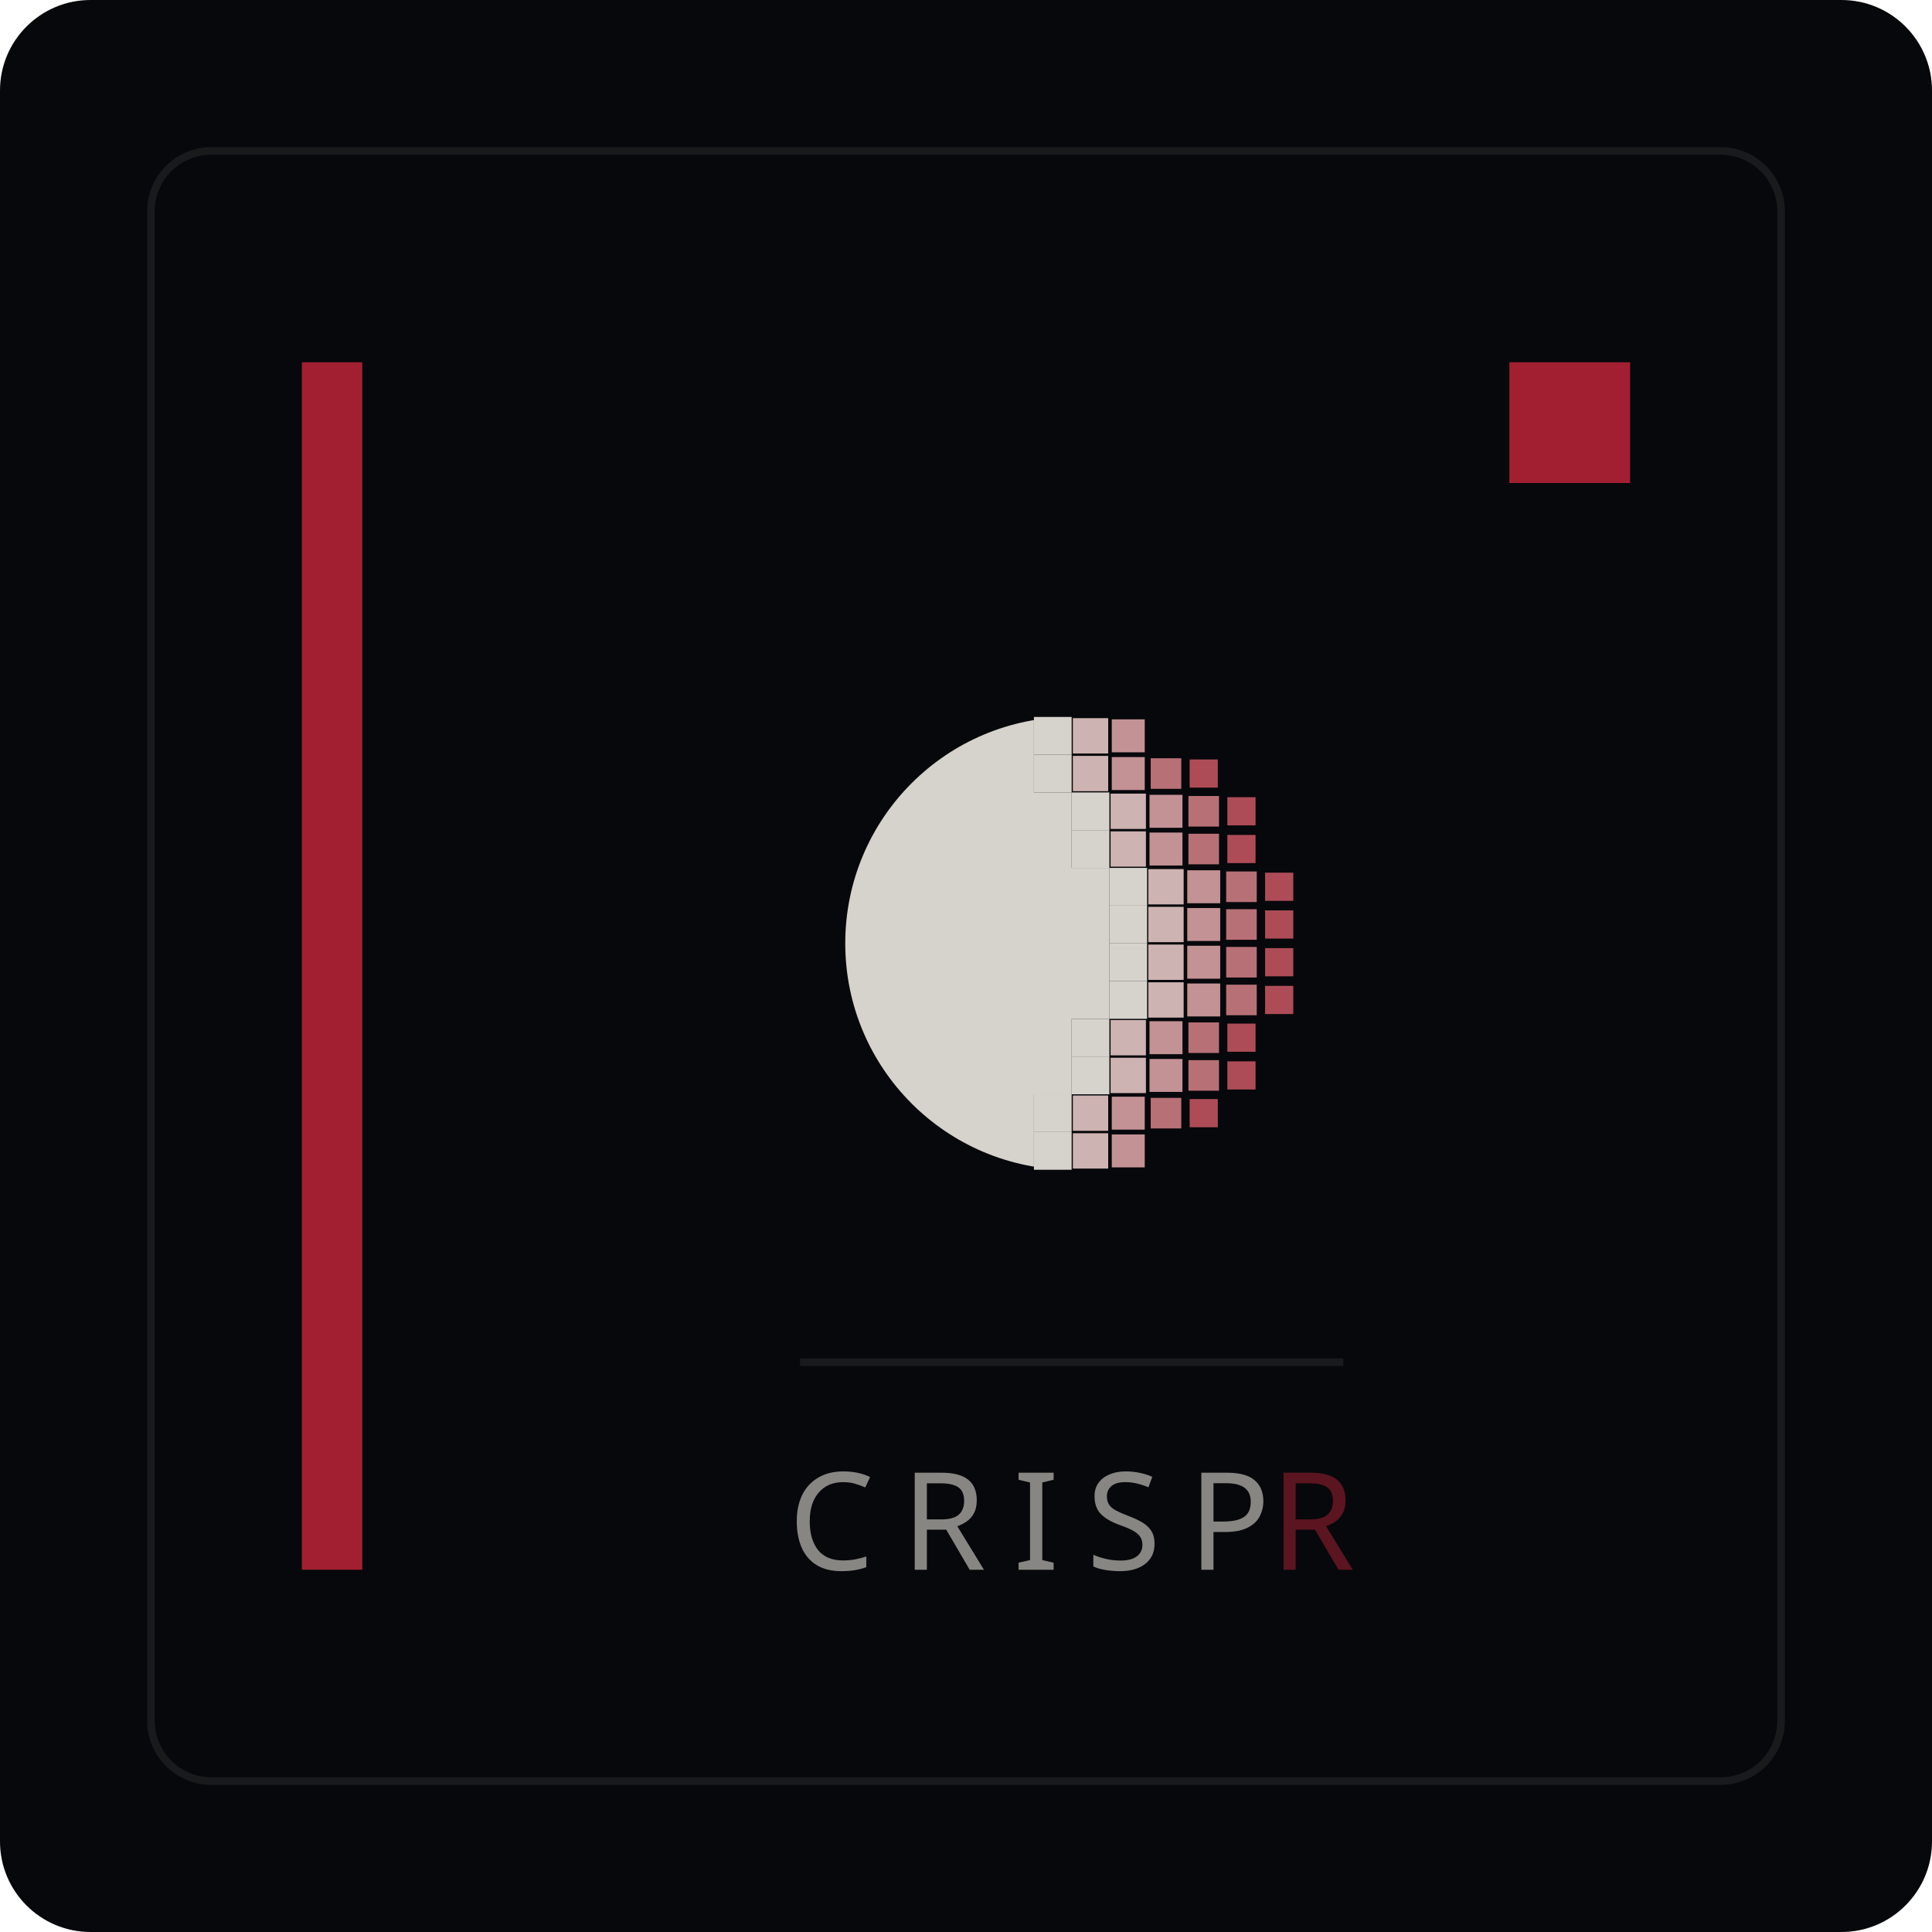
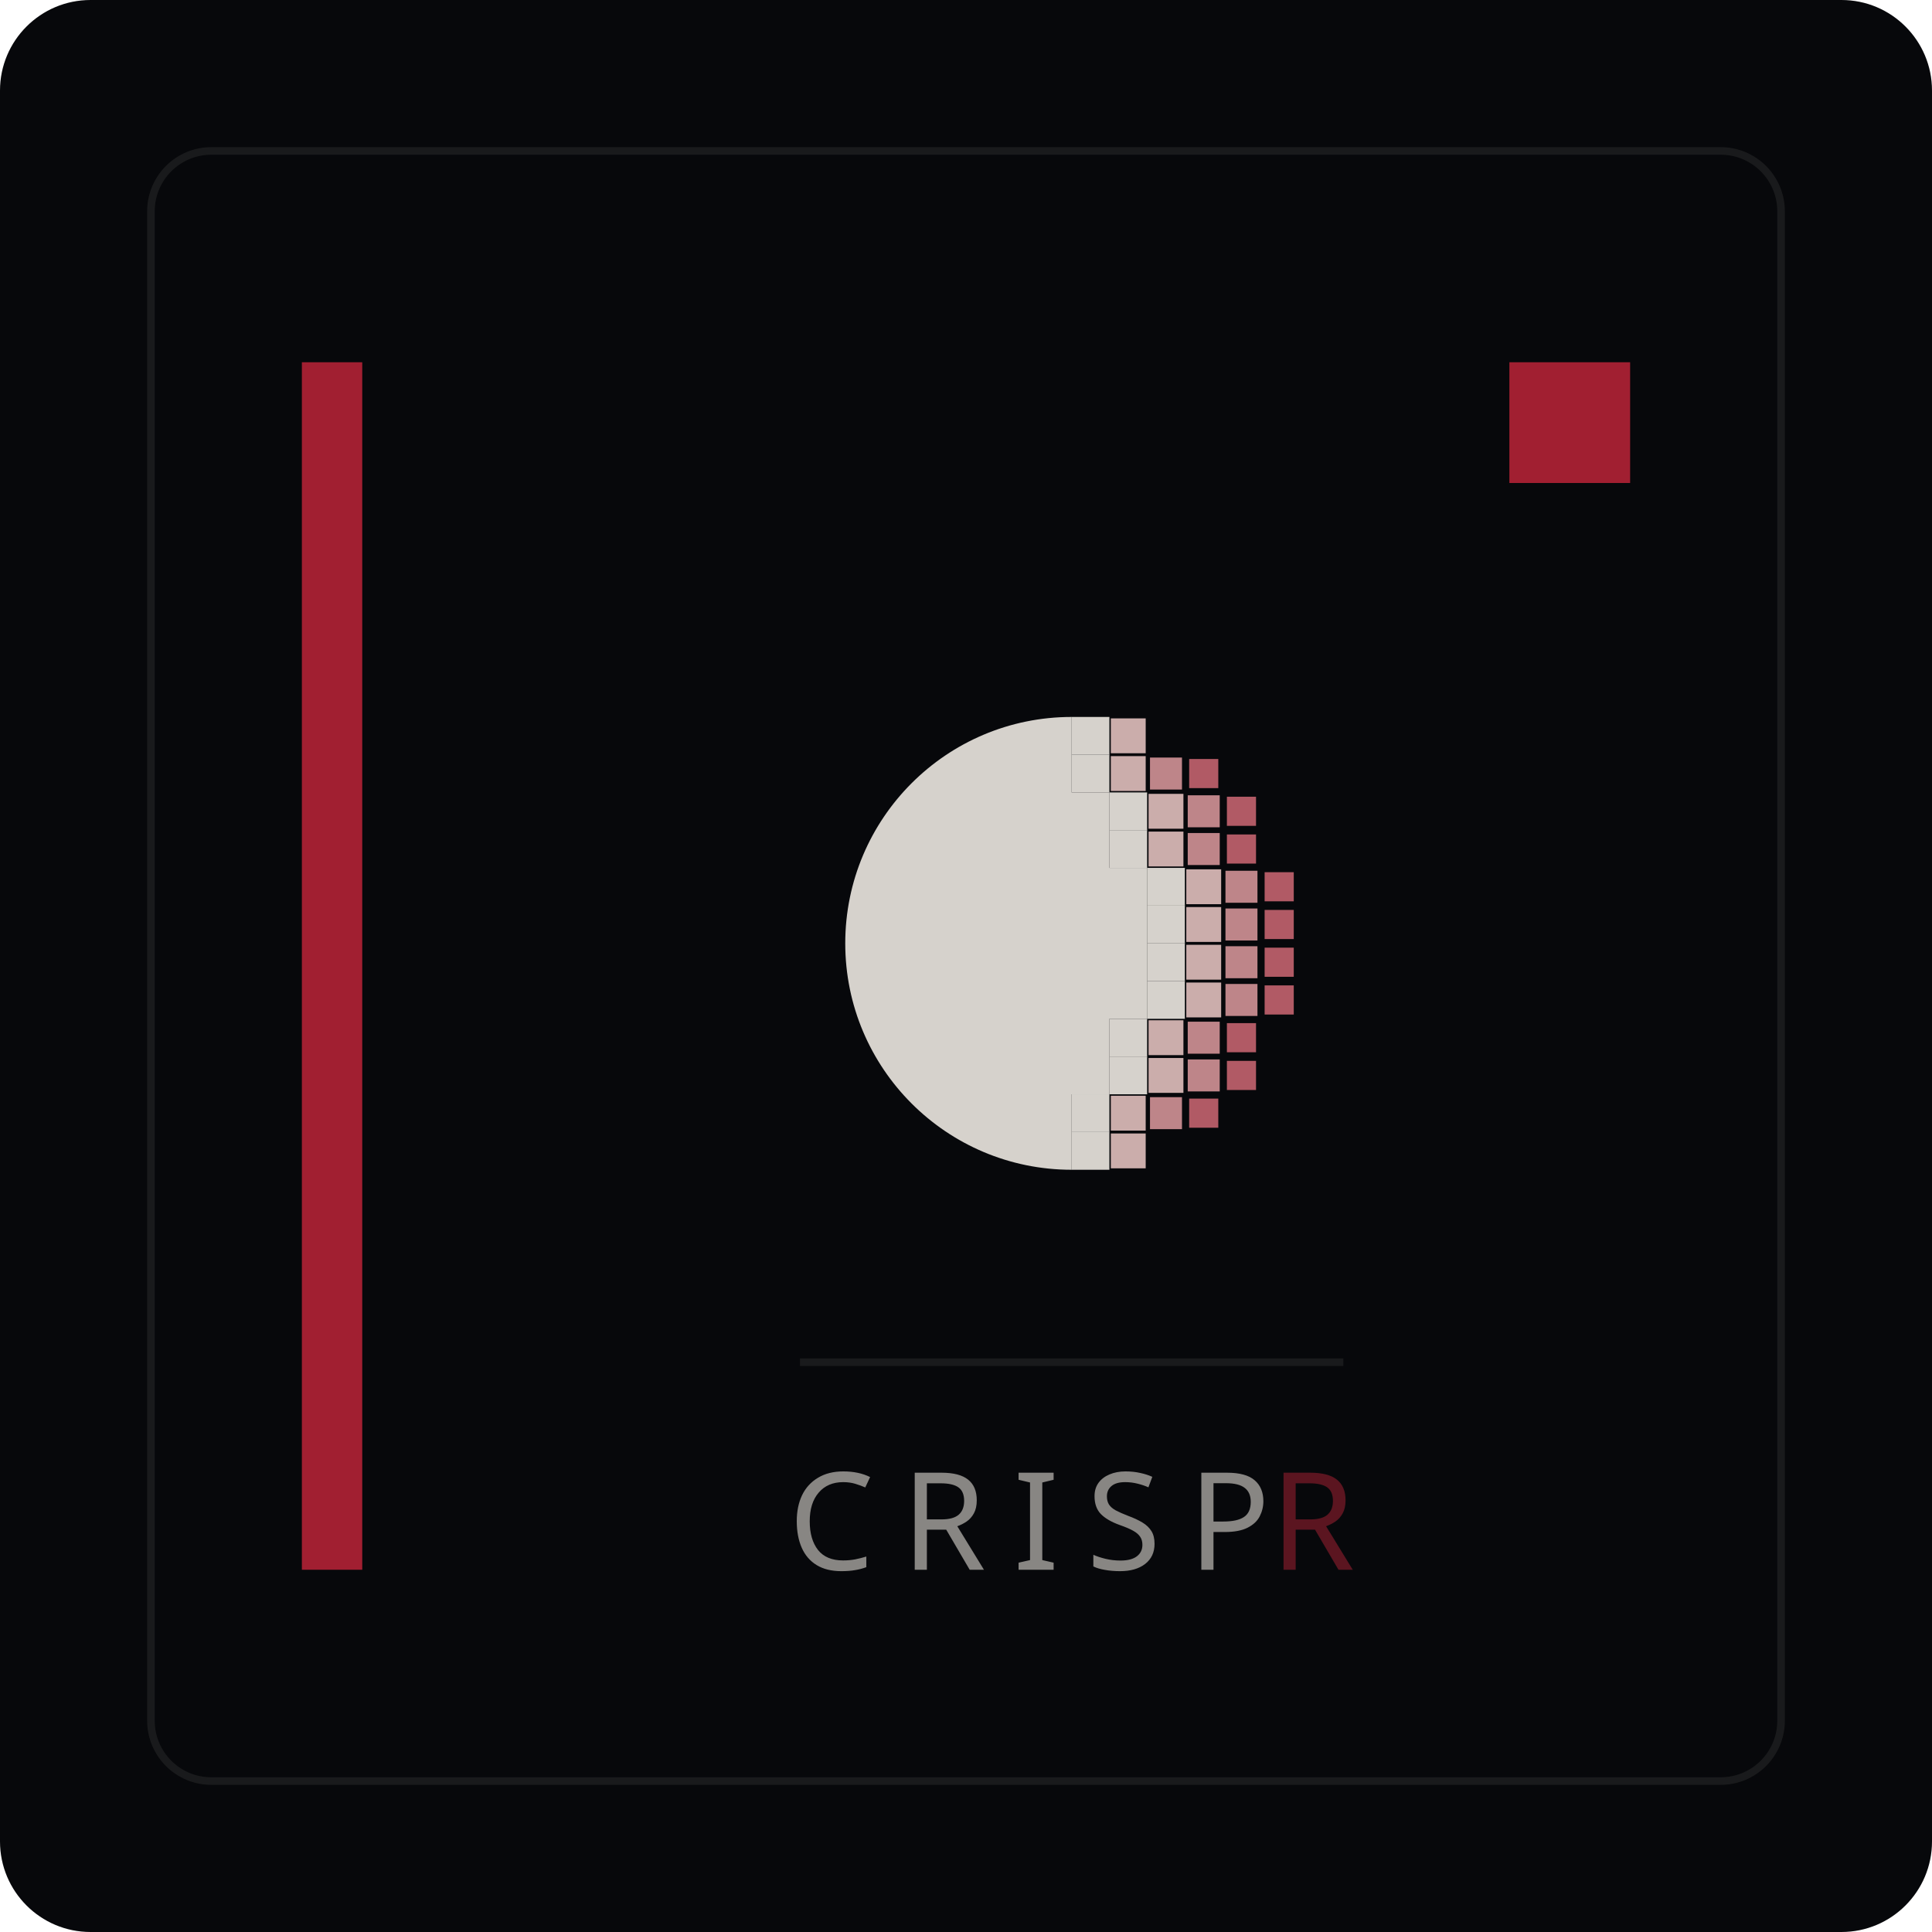
<svg xmlns="http://www.w3.org/2000/svg" width="256" height="256" viewBox="0 0 256 256" fill="none">
  <rect width="256" height="256" rx="12" fill="#07080b" />
  <rect x="20" y="20" width="216" height="216" rx="8" stroke="#f2ede6" stroke-opacity="0.08" />
  <rect x="40" y="48" width="8" height="160" fill="#a11f31" />
  <defs>
    <clipPath id="cut14230">
-       <rect x="111" y="95" width="26" height="5" />
-       <rect x="111" y="100" width="26" height="5" />
-       <rect x="111" y="105" width="31" height="5" />
-       <rect x="111" y="110" width="31" height="5" />
-       <rect x="111" y="115" width="36" height="5" />
-       <rect x="111" y="120" width="36" height="5" />
-       <rect x="111" y="125" width="36" height="5" />
-       <rect x="111" y="130" width="36" height="5" />
-       <rect x="111" y="135" width="31" height="5" />
-       <rect x="111" y="140" width="31" height="5" />
-       <rect x="111" y="145" width="26" height="5" />
-       <rect x="111" y="150" width="26" height="5" />
+       <rect x="111" y="95" width="31" height="5" />
+       <rect x="111" y="100" width="31" height="5" />
+       <rect x="111" y="105" width="36" height="5" />
+       <rect x="111" y="110" width="36" height="5" />
+       <rect x="111" y="115" width="41" height="5" />
+       <rect x="111" y="120" width="41" height="5" />
+       <rect x="111" y="125" width="41" height="5" />
+       <rect x="111" y="130" width="41" height="5" />
+       <rect x="111" y="135" width="36" height="5" />
+       <rect x="111" y="140" width="36" height="5" />
+       <rect x="111" y="145" width="31" height="5" />
+       <rect x="111" y="150" width="31" height="5" />
    </clipPath>
  </defs>
  <path d="M 142 95 A 30 30 0 1 0 142 155 A 30 30 0 1 0 142 95 Z" fill="#f2ede6" fill-opacity="0.88" clip-path="url(#cut14230)" />
-   <rect x="137" y="95" width="5" height="5" fill="#f2ede6" fill-opacity="0.88" />
-   <rect x="137" y="100" width="5" height="5" fill="#f2ede6" fill-opacity="0.88" />
-   <rect x="137" y="145" width="5" height="5" fill="#f2ede6" fill-opacity="0.88" />
-   <rect x="137" y="150" width="5" height="5" fill="#f2ede6" fill-opacity="0.88" />
-   <rect x="142.158" y="95.158" width="4.683" height="4.683" fill="#e2c6c3" fill-opacity="0.9" />
-   <rect x="142.158" y="100.158" width="4.683" height="4.683" fill="#e2c6c3" fill-opacity="0.9" />
-   <rect x="142" y="105" width="5" height="5" fill="#f2ede6" fill-opacity="0.88" />
-   <rect x="142" y="110" width="5" height="5" fill="#f2ede6" fill-opacity="0.88" />
-   <rect x="142" y="135" width="5" height="5" fill="#f2ede6" fill-opacity="0.88" />
-   <rect x="142" y="140" width="5" height="5" fill="#f2ede6" fill-opacity="0.88" />
-   <rect x="142.158" y="145.158" width="4.683" height="4.683" fill="#e2c6c3" fill-opacity="0.9" />
-   <rect x="142.158" y="150.158" width="4.683" height="4.683" fill="#e2c6c3" fill-opacity="0.9" />
-   <rect x="147.317" y="95.317" width="4.367" height="4.367" fill="#d39ea1" fill-opacity="0.92" />
-   <rect x="147.317" y="100.317" width="4.367" height="4.367" fill="#d39ea1" fill-opacity="0.92" />
-   <rect x="147.158" y="105.158" width="4.683" height="4.683" fill="#e2c6c3" fill-opacity="0.9" />
-   <rect x="147.158" y="110.158" width="4.683" height="4.683" fill="#e2c6c3" fill-opacity="0.9" />
-   <rect x="147" y="115" width="5" height="5" fill="#f2ede6" fill-opacity="0.88" />
-   <rect x="147" y="120" width="5" height="5" fill="#f2ede6" fill-opacity="0.88" />
-   <rect x="147" y="125" width="5" height="5" fill="#f2ede6" fill-opacity="0.88" />
-   <rect x="147" y="130" width="5" height="5" fill="#f2ede6" fill-opacity="0.88" />
-   <rect x="147.158" y="135.158" width="4.683" height="4.683" fill="#e2c6c3" fill-opacity="0.9" />
-   <rect x="147.158" y="140.158" width="4.683" height="4.683" fill="#e2c6c3" fill-opacity="0.9" />
-   <rect x="147.317" y="145.317" width="4.367" height="4.367" fill="#d39ea1" fill-opacity="0.92" />
-   <rect x="147.317" y="150.317" width="4.367" height="4.367" fill="#d39ea1" fill-opacity="0.92" />
-   <rect x="152.475" y="100.475" width="4.05" height="4.05" fill="#c3777e" fill-opacity="0.94" />
-   <rect x="152.317" y="105.317" width="4.367" height="4.367" fill="#d39ea1" fill-opacity="0.92" />
-   <rect x="152.317" y="110.317" width="4.367" height="4.367" fill="#d39ea1" fill-opacity="0.92" />
-   <rect x="152.158" y="115.158" width="4.683" height="4.683" fill="#e2c6c3" fill-opacity="0.9" />
-   <rect x="152.158" y="120.158" width="4.683" height="4.683" fill="#e2c6c3" fill-opacity="0.9" />
-   <rect x="152.158" y="125.158" width="4.683" height="4.683" fill="#e2c6c3" fill-opacity="0.9" />
-   <rect x="152.158" y="130.158" width="4.683" height="4.683" fill="#e2c6c3" fill-opacity="0.9" />
-   <rect x="152.317" y="135.317" width="4.367" height="4.367" fill="#d39ea1" fill-opacity="0.92" />
-   <rect x="152.317" y="140.317" width="4.367" height="4.367" fill="#d39ea1" fill-opacity="0.92" />
-   <rect x="152.475" y="145.475" width="4.05" height="4.05" fill="#c3777e" fill-opacity="0.94" />
-   <rect x="157.633" y="100.633" width="3.733" height="3.733" fill="#b44f5b" fill-opacity="0.96" />
-   <rect x="157.475" y="105.475" width="4.05" height="4.05" fill="#c3777e" fill-opacity="0.94" />
-   <rect x="157.475" y="110.475" width="4.05" height="4.05" fill="#c3777e" fill-opacity="0.94" />
-   <rect x="157.317" y="115.317" width="4.367" height="4.367" fill="#d39ea1" fill-opacity="0.92" />
-   <rect x="157.317" y="120.317" width="4.367" height="4.367" fill="#d39ea1" fill-opacity="0.92" />
-   <rect x="157.317" y="125.317" width="4.367" height="4.367" fill="#d39ea1" fill-opacity="0.92" />
-   <rect x="157.317" y="130.317" width="4.367" height="4.367" fill="#d39ea1" fill-opacity="0.92" />
-   <rect x="157.475" y="135.475" width="4.05" height="4.05" fill="#c3777e" fill-opacity="0.94" />
-   <rect x="157.475" y="140.475" width="4.05" height="4.05" fill="#c3777e" fill-opacity="0.94" />
-   <rect x="157.633" y="145.633" width="3.733" height="3.733" fill="#b44f5b" fill-opacity="0.96" />
-   <rect x="162.633" y="105.633" width="3.733" height="3.733" fill="#b44f5b" fill-opacity="0.96" />
-   <rect x="162.633" y="110.633" width="3.733" height="3.733" fill="#b44f5b" fill-opacity="0.96" />
-   <rect x="162.475" y="115.475" width="4.05" height="4.05" fill="#c3777e" fill-opacity="0.94" />
-   <rect x="162.475" y="120.475" width="4.05" height="4.05" fill="#c3777e" fill-opacity="0.94" />
-   <rect x="162.475" y="125.475" width="4.05" height="4.05" fill="#c3777e" fill-opacity="0.94" />
-   <rect x="162.475" y="130.475" width="4.05" height="4.05" fill="#c3777e" fill-opacity="0.94" />
-   <rect x="162.633" y="135.633" width="3.733" height="3.733" fill="#b44f5b" fill-opacity="0.96" />
-   <rect x="162.633" y="140.633" width="3.733" height="3.733" fill="#b44f5b" fill-opacity="0.96" />
-   <rect x="167.633" y="115.633" width="3.733" height="3.733" fill="#b44f5b" fill-opacity="0.96" />
-   <rect x="167.633" y="120.633" width="3.733" height="3.733" fill="#b44f5b" fill-opacity="0.96" />
-   <rect x="167.633" y="125.633" width="3.733" height="3.733" fill="#b44f5b" fill-opacity="0.96" />
-   <rect x="167.633" y="130.633" width="3.733" height="3.733" fill="#b44f5b" fill-opacity="0.96" />
+   <rect x="142" y="95" width="5" height="5" fill="#f2ede6" fill-opacity="0.88" />
+   <rect x="142" y="100" width="5" height="5" fill="#f2ede6" fill-opacity="0.88" />
+   <rect x="142" y="145" width="5" height="5" fill="#f2ede6" fill-opacity="0.88" />
+   <rect x="142" y="150" width="5" height="5" fill="#f2ede6" fill-opacity="0.88" />
+   <rect x="147.19" y="95.19" width="4.62" height="4.62" fill="#dfbebc" fill-opacity="0.904" />
+   <rect x="147.19" y="100.19" width="4.62" height="4.62" fill="#dfbebc" fill-opacity="0.904" />
+   <rect x="147" y="105" width="5" height="5" fill="#f2ede6" fill-opacity="0.88" />
+   <rect x="147" y="110" width="5" height="5" fill="#f2ede6" fill-opacity="0.88" />
+   <rect x="147" y="135" width="5" height="5" fill="#f2ede6" fill-opacity="0.88" />
+   <rect x="147" y="140" width="5" height="5" fill="#f2ede6" fill-opacity="0.88" />
+   <rect x="147.19" y="145.19" width="4.62" height="4.62" fill="#dfbebc" fill-opacity="0.904" />
+   <rect x="147.19" y="150.19" width="4.62" height="4.62" fill="#dfbebc" fill-opacity="0.904" />
+   <rect x="152.38" y="100.38" width="4.24" height="4.24" fill="#cd8e93" fill-opacity="0.928" />
+   <rect x="152.19" y="105.19" width="4.62" height="4.62" fill="#dfbebc" fill-opacity="0.904" />
+   <rect x="152.19" y="110.19" width="4.62" height="4.62" fill="#dfbebc" fill-opacity="0.904" />
+   <rect x="152" y="115" width="5" height="5" fill="#f2ede6" fill-opacity="0.88" />
+   <rect x="152" y="120" width="5" height="5" fill="#f2ede6" fill-opacity="0.88" />
+   <rect x="152" y="125" width="5" height="5" fill="#f2ede6" fill-opacity="0.88" />
+   <rect x="152" y="130" width="5" height="5" fill="#f2ede6" fill-opacity="0.88" />
+   <rect x="152.19" y="135.19" width="4.62" height="4.62" fill="#dfbebc" fill-opacity="0.904" />
+   <rect x="152.19" y="140.19" width="4.62" height="4.62" fill="#dfbebc" fill-opacity="0.904" />
+   <rect x="152.38" y="145.38" width="4.24" height="4.24" fill="#cd8e93" fill-opacity="0.928" />
+   <rect x="157.57" y="100.57" width="3.86" height="3.86" fill="#ba5f69" fill-opacity="0.952" />
+   <rect x="157.38" y="105.38" width="4.24" height="4.24" fill="#cd8e93" fill-opacity="0.928" />
+   <rect x="157.38" y="110.38" width="4.24" height="4.24" fill="#cd8e93" fill-opacity="0.928" />
+   <rect x="157.19" y="115.19" width="4.62" height="4.62" fill="#dfbebc" fill-opacity="0.904" />
+   <rect x="157.19" y="120.19" width="4.62" height="4.62" fill="#dfbebc" fill-opacity="0.904" />
+   <rect x="157.19" y="125.19" width="4.62" height="4.62" fill="#dfbebc" fill-opacity="0.904" />
+   <rect x="157.19" y="130.19" width="4.62" height="4.62" fill="#dfbebc" fill-opacity="0.904" />
+   <rect x="157.38" y="135.38" width="4.24" height="4.24" fill="#cd8e93" fill-opacity="0.928" />
+   <rect x="157.38" y="140.38" width="4.24" height="4.24" fill="#cd8e93" fill-opacity="0.928" />
+   <rect x="157.57" y="145.57" width="3.86" height="3.86" fill="#ba5f69" fill-opacity="0.952" />
+   <rect x="162.57" y="105.57" width="3.86" height="3.86" fill="#ba5f69" fill-opacity="0.952" />
+   <rect x="162.57" y="110.57" width="3.86" height="3.86" fill="#ba5f69" fill-opacity="0.952" />
+   <rect x="162.38" y="115.38" width="4.24" height="4.24" fill="#cd8e93" fill-opacity="0.928" />
+   <rect x="162.38" y="120.38" width="4.24" height="4.24" fill="#cd8e93" fill-opacity="0.928" />
+   <rect x="162.38" y="125.38" width="4.24" height="4.24" fill="#cd8e93" fill-opacity="0.928" />
+   <rect x="162.38" y="130.38" width="4.24" height="4.24" fill="#cd8e93" fill-opacity="0.928" />
+   <rect x="162.57" y="135.57" width="3.86" height="3.86" fill="#ba5f69" fill-opacity="0.952" />
+   <rect x="162.57" y="140.57" width="3.86" height="3.86" fill="#ba5f69" fill-opacity="0.952" />
+   <rect x="167.57" y="115.57" width="3.86" height="3.86" fill="#ba5f69" fill-opacity="0.952" />
+   <rect x="167.57" y="120.57" width="3.86" height="3.86" fill="#ba5f69" fill-opacity="0.952" />
+   <rect x="167.57" y="125.57" width="3.86" height="3.86" fill="#ba5f69" fill-opacity="0.952" />
+   <rect x="167.57" y="130.57" width="3.86" height="3.86" fill="#ba5f69" fill-opacity="0.952" />
  <rect x="106" y="180" width="72" height="1" fill="#f2ede6" fill-opacity="0.08" />
  <text x="142" y="208" text-anchor="middle" font-size="18" letter-spacing="3.6" fill="#f2ede6" fill-opacity="0.55" font-family="Noto Sans, Yu Gothic, Meiryo, sans-serif">CRISP<tspan fill="#a11f31">R</tspan>
  </text>
  <rect x="200" y="48" width="16" height="16" fill="#a11f31" />
</svg>
